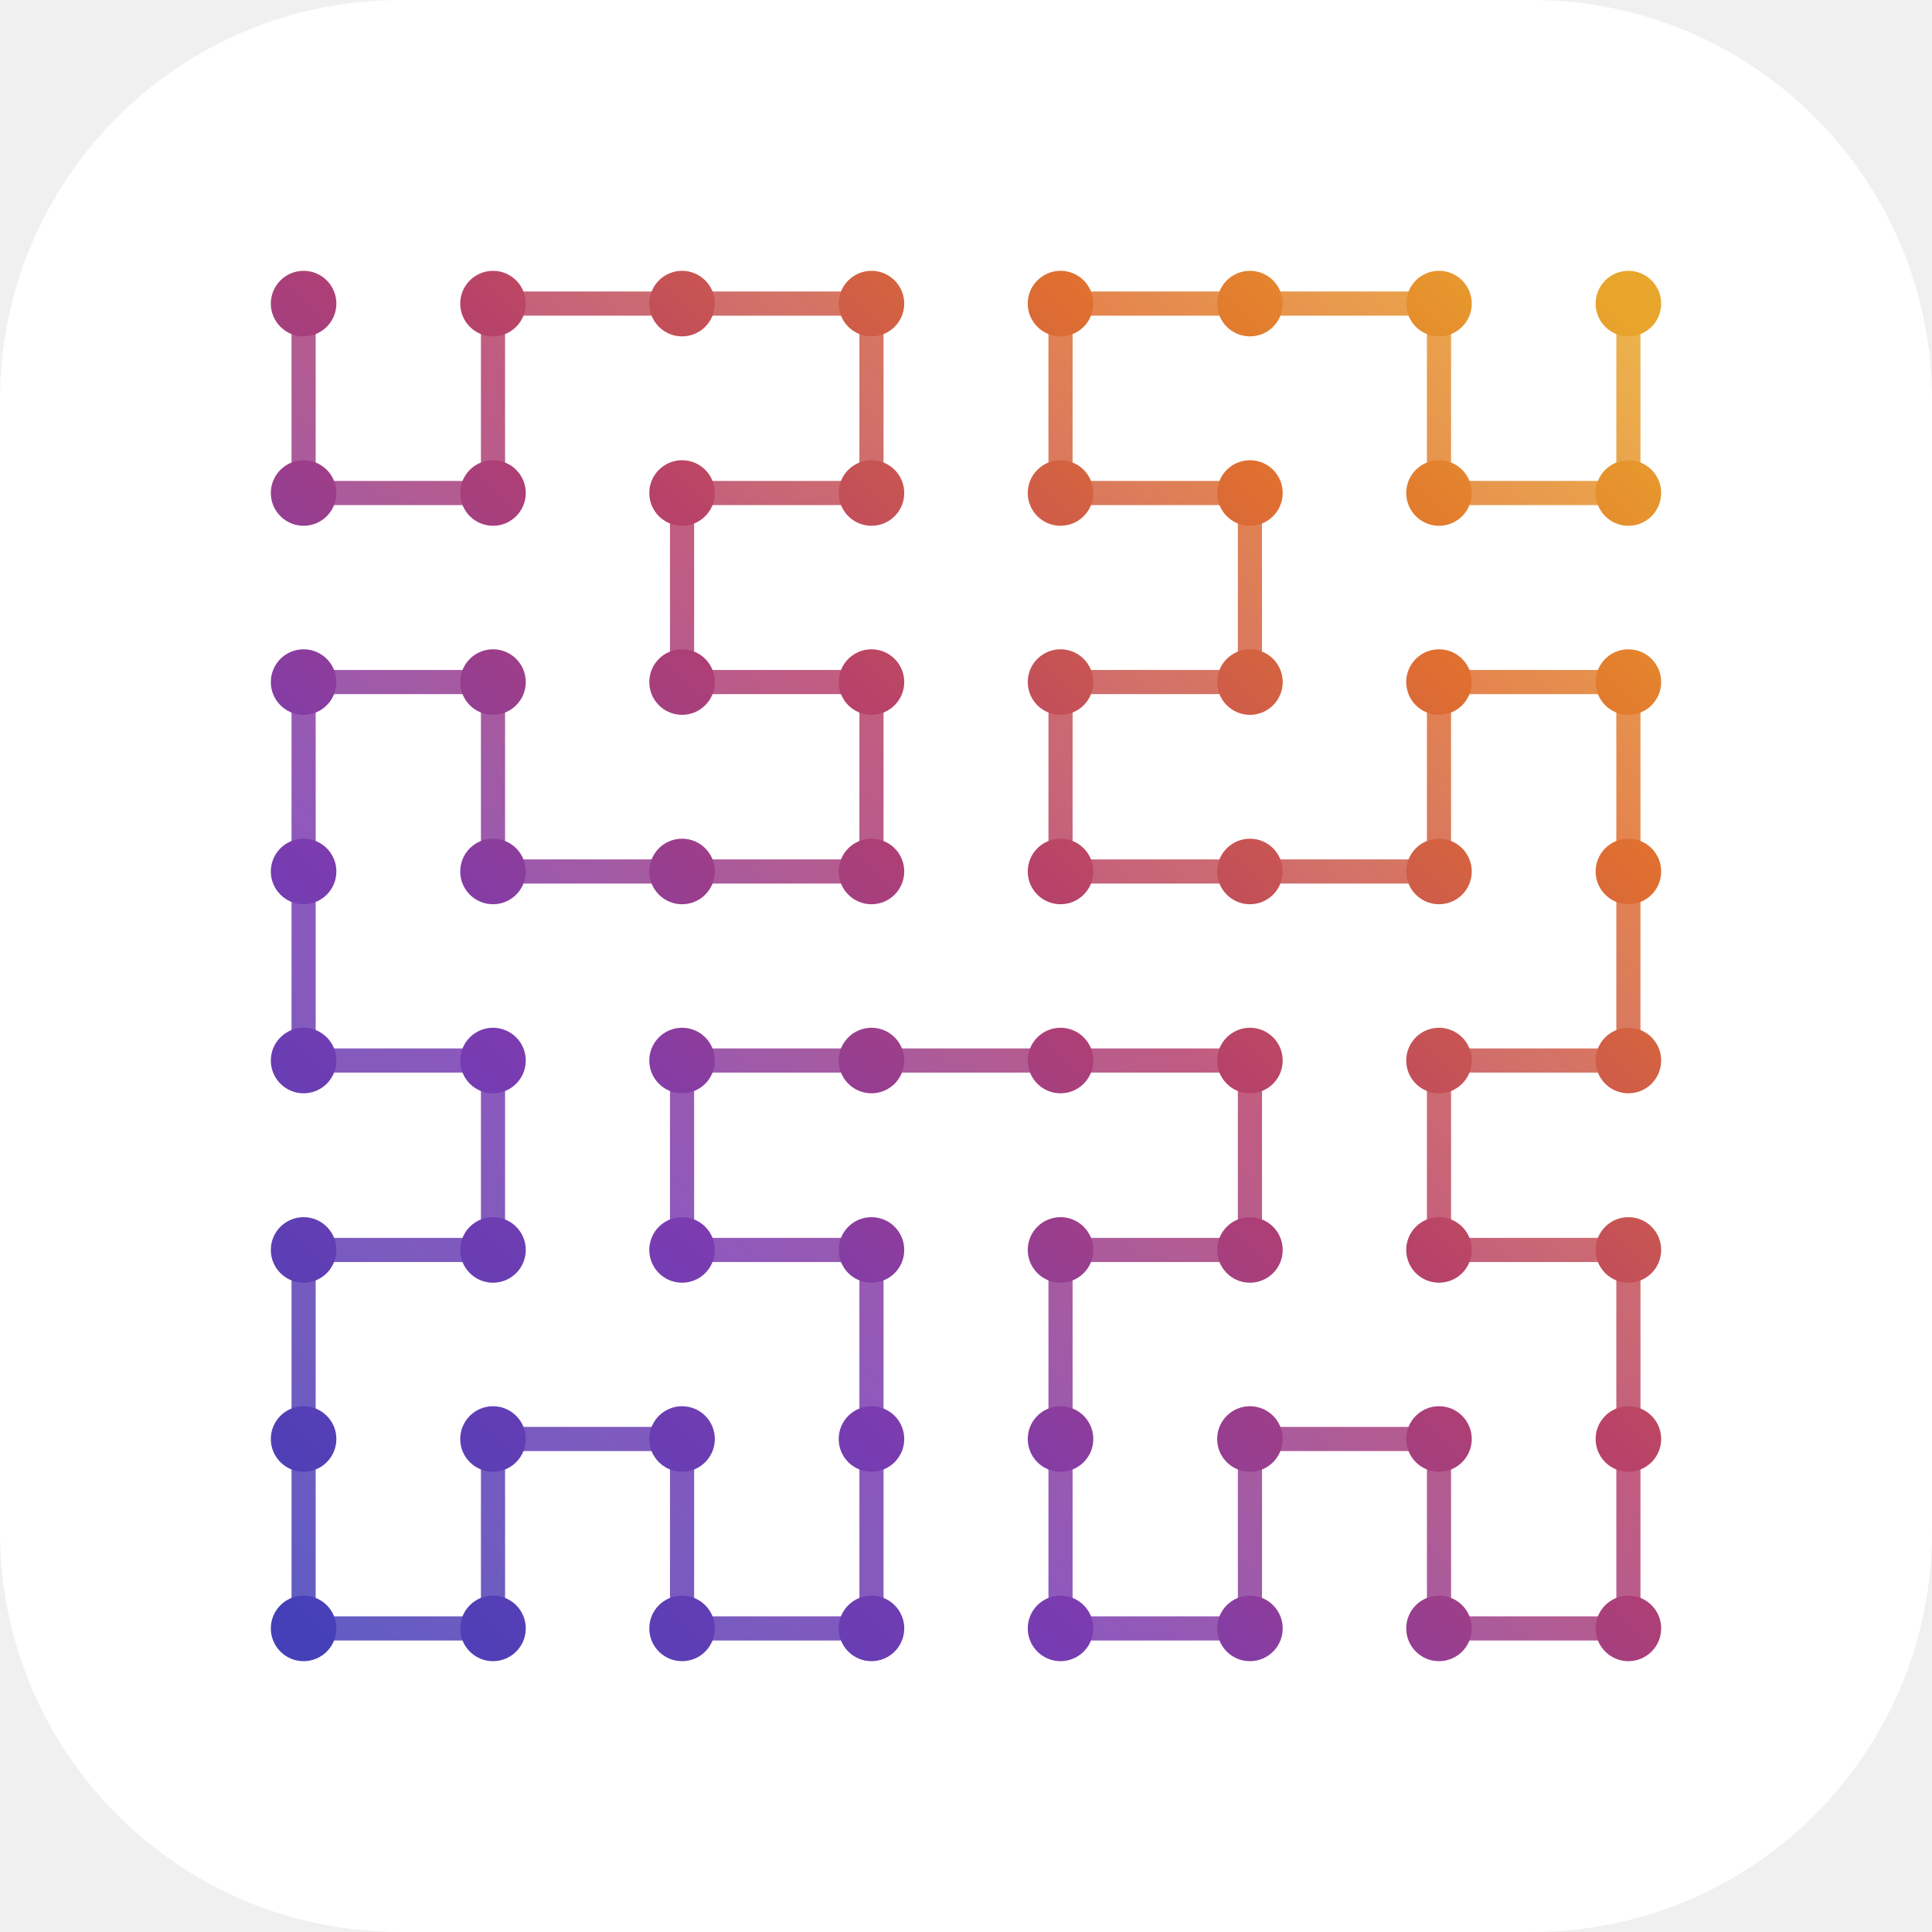
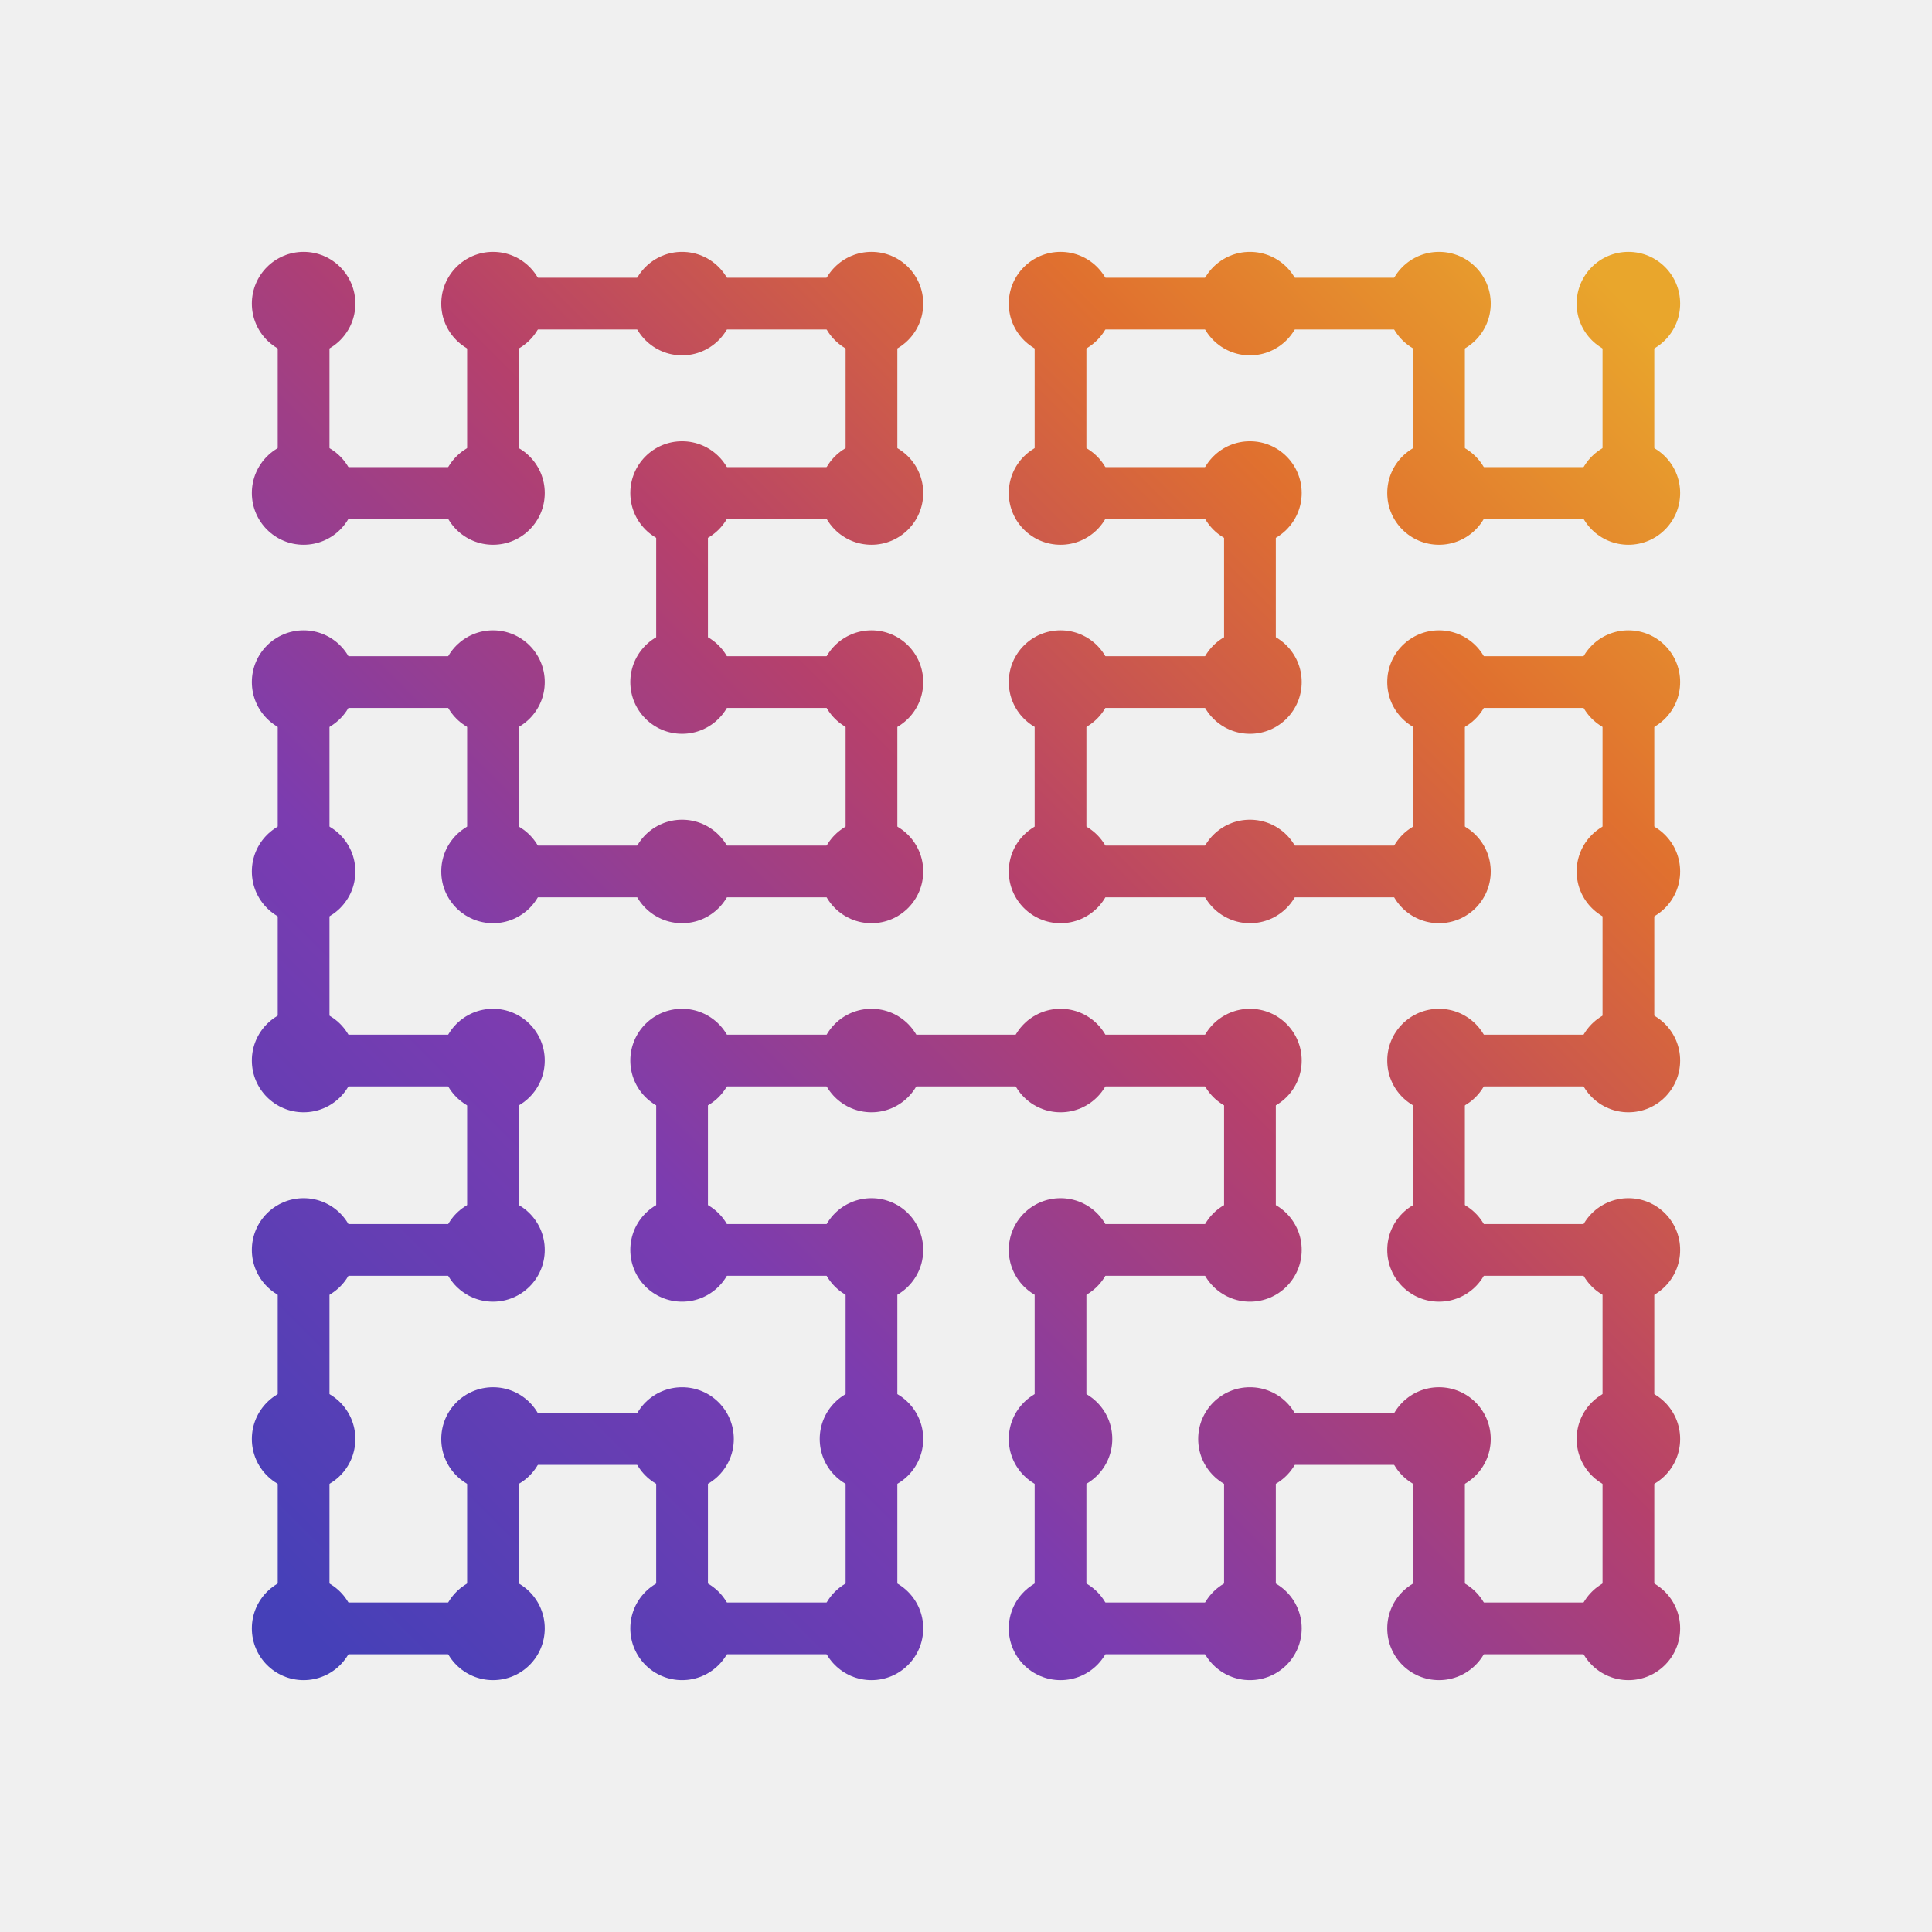
<svg xmlns="http://www.w3.org/2000/svg" viewBox="0 0 560 560" width="560" height="560" role="img" aria-label="MultiMM">
-   <rect width="560" height="560" rx="116" fill="#ffffff" />
  <g transform="translate(24 24)">
    <defs>
      <linearGradient id="gI" x1="64" y1="448" x2="448" y2="64" gradientUnits="userSpaceOnUse">
        <stop offset="0" stop-color="#4540B8" />
        <stop offset="0.3" stop-color="#7B3CB0" />
        <stop offset="0.55" stop-color="#B5406C" />
        <stop offset="0.8" stop-color="#E0702F" />
        <stop offset="1" stop-color="#E9A62C" />
      </linearGradient>
    </defs>
-     <path d="M64,64 L64,118.9 L118.9,118.9 L118.9,64 L173.7,64 L228.6,64 L228.6,118.9 L173.7,118.9 L173.7,173.7 L228.6,173.7 L228.6,228.6 L173.7,228.6 L118.9,228.6 L118.9,173.7 L64,173.7 L64,228.6 L64,283.4 L118.9,283.4 L118.9,338.3 L64,338.3 L64,393.1 L64,448 L118.9,448 L118.9,393.1 L173.7,393.1 L173.7,448 L228.6,448 L228.6,393.1 L228.6,338.3 L173.7,338.3 L173.7,283.4 L228.6,283.4 L283.4,283.4 L338.3,283.4 L338.3,338.3 L283.4,338.3 L283.4,393.1 L283.4,448 L338.3,448 L338.3,393.1 L393.1,393.1 L393.1,448 L448,448 L448,393.1 L448,338.3 L393.1,338.3 L393.1,283.4 L448,283.4 L448,228.6 L448,173.7 L393.1,173.7 L393.1,228.6 L338.3,228.6 L283.4,228.6 L283.4,173.7 L338.3,173.7 L338.3,118.9 L283.4,118.9 L283.4,64 L338.3,64 L393.1,64 L393.1,118.9 L448,118.9 L448,64" fill="none" stroke="url(#gI)" stroke-width="7" stroke-linejoin="round" stroke-linecap="round" opacity=".85" />
+     <path d="M64,64 L64,118.9 L118.9,118.9 L118.9,64 L173.7,64 L228.6,64 L228.6,118.9 L173.7,118.9 L173.7,173.7 L228.6,173.7 L228.6,228.6 L173.7,228.6 L118.9,228.6 L118.9,173.7 L64,173.7 L64,228.6 L64,283.4 L118.9,283.4 L118.9,338.3 L64,338.3 L64,393.1 L64,448 L118.9,448 L118.9,393.1 L173.7,393.1 L173.7,448 L228.6,448 L228.6,393.1 L228.6,338.3 L173.7,338.3 L173.7,283.4 L228.6,283.4 L283.4,283.4 L338.3,283.4 L338.3,338.3 L283.4,338.3 L283.4,393.1 L283.4,448 L338.3,448 L338.3,393.1 L393.1,393.1 L393.1,448 L448,448 L448,393.1 L448,338.3 L393.1,338.3 L393.1,283.4 L448,283.4 L448,228.6 L448,173.7 L393.1,173.7 L393.1,228.6 L338.3,228.6 L283.4,228.6 L283.4,173.7 L338.3,173.7 L338.3,118.9 L283.4,118.9 L283.4,64 L338.3,64 L393.1,64 L393.1,118.9 L448,118.9 L448,64" fill="none" stroke="url(#gI)" stroke-width="15" stroke-linejoin="round" stroke-linecap="round" opacity="1" />
    <g fill="url(#gI)">
-       <circle cx="64" cy="64" r="9.5" />
-       <circle cx="64" cy="118.9" r="9.5" />
-       <circle cx="118.9" cy="118.9" r="9.5" />
-       <circle cx="118.9" cy="64" r="9.5" />
-       <circle cx="173.7" cy="64" r="9.5" />
-       <circle cx="228.6" cy="64" r="9.5" />
-       <circle cx="228.6" cy="118.9" r="9.5" />
-       <circle cx="173.7" cy="118.9" r="9.5" />
-       <circle cx="173.7" cy="173.7" r="9.5" />
-       <circle cx="228.6" cy="173.7" r="9.5" />
-       <circle cx="228.6" cy="228.6" r="9.5" />
-       <circle cx="173.7" cy="228.6" r="9.5" />
-       <circle cx="118.9" cy="228.6" r="9.5" />
-       <circle cx="118.9" cy="173.7" r="9.5" />
-       <circle cx="64" cy="173.7" r="9.5" />
-       <circle cx="64" cy="228.6" r="9.5" />
-       <circle cx="64" cy="283.4" r="9.5" />
-       <circle cx="118.9" cy="283.4" r="9.5" />
-       <circle cx="118.9" cy="338.3" r="9.5" />
-       <circle cx="64" cy="338.3" r="9.5" />
-       <circle cx="64" cy="393.1" r="9.5" />
-       <circle cx="64" cy="448" r="9.5" />
-       <circle cx="118.9" cy="448" r="9.5" />
-       <circle cx="118.9" cy="393.1" r="9.5" />
-       <circle cx="173.7" cy="393.1" r="9.5" />
-       <circle cx="173.7" cy="448" r="9.5" />
-       <circle cx="228.6" cy="448" r="9.5" />
-       <circle cx="228.6" cy="393.1" r="9.5" />
-       <circle cx="228.6" cy="338.3" r="9.5" />
-       <circle cx="173.7" cy="338.3" r="9.5" />
-       <circle cx="173.7" cy="283.4" r="9.5" />
-       <circle cx="228.6" cy="283.4" r="9.5" />
-       <circle cx="283.4" cy="283.4" r="9.5" />
-       <circle cx="338.3" cy="283.4" r="9.5" />
-       <circle cx="338.3" cy="338.3" r="9.5" />
-       <circle cx="283.4" cy="338.3" r="9.5" />
-       <circle cx="283.4" cy="393.1" r="9.5" />
-       <circle cx="283.4" cy="448" r="9.5" />
-       <circle cx="338.3" cy="448" r="9.5" />
-       <circle cx="338.3" cy="393.1" r="9.5" />
-       <circle cx="393.1" cy="393.1" r="9.5" />
-       <circle cx="393.1" cy="448" r="9.5" />
-       <circle cx="448" cy="448" r="9.5" />
-       <circle cx="448" cy="393.1" r="9.5" />
-       <circle cx="448" cy="338.3" r="9.5" />
-       <circle cx="393.1" cy="338.3" r="9.5" />
-       <circle cx="393.1" cy="283.4" r="9.5" />
-       <circle cx="448" cy="283.4" r="9.5" />
-       <circle cx="448" cy="228.6" r="9.5" />
-       <circle cx="448" cy="173.7" r="9.5" />
-       <circle cx="393.1" cy="173.7" r="9.5" />
-       <circle cx="393.1" cy="228.6" r="9.5" />
-       <circle cx="338.3" cy="228.6" r="9.5" />
-       <circle cx="283.4" cy="228.6" r="9.5" />
-       <circle cx="283.4" cy="173.7" r="9.5" />
-       <circle cx="338.3" cy="173.7" r="9.5" />
-       <circle cx="338.3" cy="118.9" r="9.5" />
-       <circle cx="283.4" cy="118.9" r="9.5" />
-       <circle cx="283.4" cy="64" r="9.5" />
-       <circle cx="338.3" cy="64" r="9.5" />
-       <circle cx="393.1" cy="64" r="9.5" />
-       <circle cx="393.1" cy="118.9" r="9.5" />
-       <circle cx="448" cy="118.9" r="9.5" />
-       <circle cx="448" cy="64" r="9.5" />
+       <circle cx="64" cy="64" r="15" />
+       <circle cx="64" cy="118.9" r="15" />
+       <circle cx="118.9" cy="118.9" r="15" />
+       <circle cx="118.9" cy="64" r="15" />
+       <circle cx="173.7" cy="64" r="15" />
+       <circle cx="228.6" cy="64" r="15" />
+       <circle cx="228.6" cy="118.9" r="15" />
+       <circle cx="173.7" cy="118.9" r="15" />
+       <circle cx="173.7" cy="173.7" r="15" />
+       <circle cx="228.6" cy="173.7" r="15" />
+       <circle cx="228.6" cy="228.6" r="15" />
+       <circle cx="173.7" cy="228.6" r="15" />
+       <circle cx="118.9" cy="228.6" r="15" />
+       <circle cx="118.9" cy="173.7" r="15" />
+       <circle cx="64" cy="173.7" r="15" />
+       <circle cx="64" cy="228.6" r="15" />
+       <circle cx="64" cy="283.4" r="15" />
+       <circle cx="118.9" cy="283.4" r="15" />
+       <circle cx="118.9" cy="338.3" r="15" />
+       <circle cx="64" cy="338.3" r="15" />
+       <circle cx="64" cy="393.1" r="15" />
+       <circle cx="64" cy="448" r="15" />
+       <circle cx="118.9" cy="448" r="15" />
+       <circle cx="118.9" cy="393.1" r="15" />
+       <circle cx="173.7" cy="393.1" r="15" />
+       <circle cx="173.7" cy="448" r="15" />
+       <circle cx="228.6" cy="448" r="15" />
+       <circle cx="228.6" cy="393.1" r="15" />
+       <circle cx="228.6" cy="338.3" r="15" />
+       <circle cx="173.7" cy="338.3" r="15" />
+       <circle cx="173.7" cy="283.4" r="15" />
+       <circle cx="228.6" cy="283.4" r="15" />
+       <circle cx="283.4" cy="283.4" r="15" />
+       <circle cx="338.3" cy="283.4" r="15" />
+       <circle cx="338.3" cy="338.3" r="15" />
+       <circle cx="283.4" cy="338.3" r="15" />
+       <circle cx="283.4" cy="393.1" r="15" />
+       <circle cx="283.4" cy="448" r="15" />
+       <circle cx="338.3" cy="448" r="15" />
+       <circle cx="338.3" cy="393.1" r="15" />
+       <circle cx="393.1" cy="393.1" r="15" />
+       <circle cx="393.1" cy="448" r="15" />
+       <circle cx="448" cy="448" r="15" />
+       <circle cx="448" cy="393.1" r="15" />
+       <circle cx="448" cy="338.3" r="15" />
+       <circle cx="393.1" cy="338.3" r="15" />
+       <circle cx="393.1" cy="283.4" r="15" />
+       <circle cx="448" cy="283.4" r="15" />
+       <circle cx="448" cy="228.6" r="15" />
+       <circle cx="448" cy="173.7" r="15" />
+       <circle cx="393.1" cy="173.7" r="15" />
+       <circle cx="393.1" cy="228.6" r="15" />
+       <circle cx="338.3" cy="228.6" r="15" />
+       <circle cx="283.4" cy="228.6" r="15" />
+       <circle cx="283.4" cy="173.7" r="15" />
+       <circle cx="338.3" cy="173.7" r="15" />
+       <circle cx="338.3" cy="118.9" r="15" />
+       <circle cx="283.4" cy="118.9" r="15" />
+       <circle cx="283.4" cy="64" r="15" />
+       <circle cx="338.3" cy="64" r="15" />
+       <circle cx="393.1" cy="64" r="15" />
+       <circle cx="393.1" cy="118.9" r="15" />
+       <circle cx="448" cy="118.9" r="15" />
+       <circle cx="448" cy="64" r="15" />
    </g>
  </g>
</svg>
